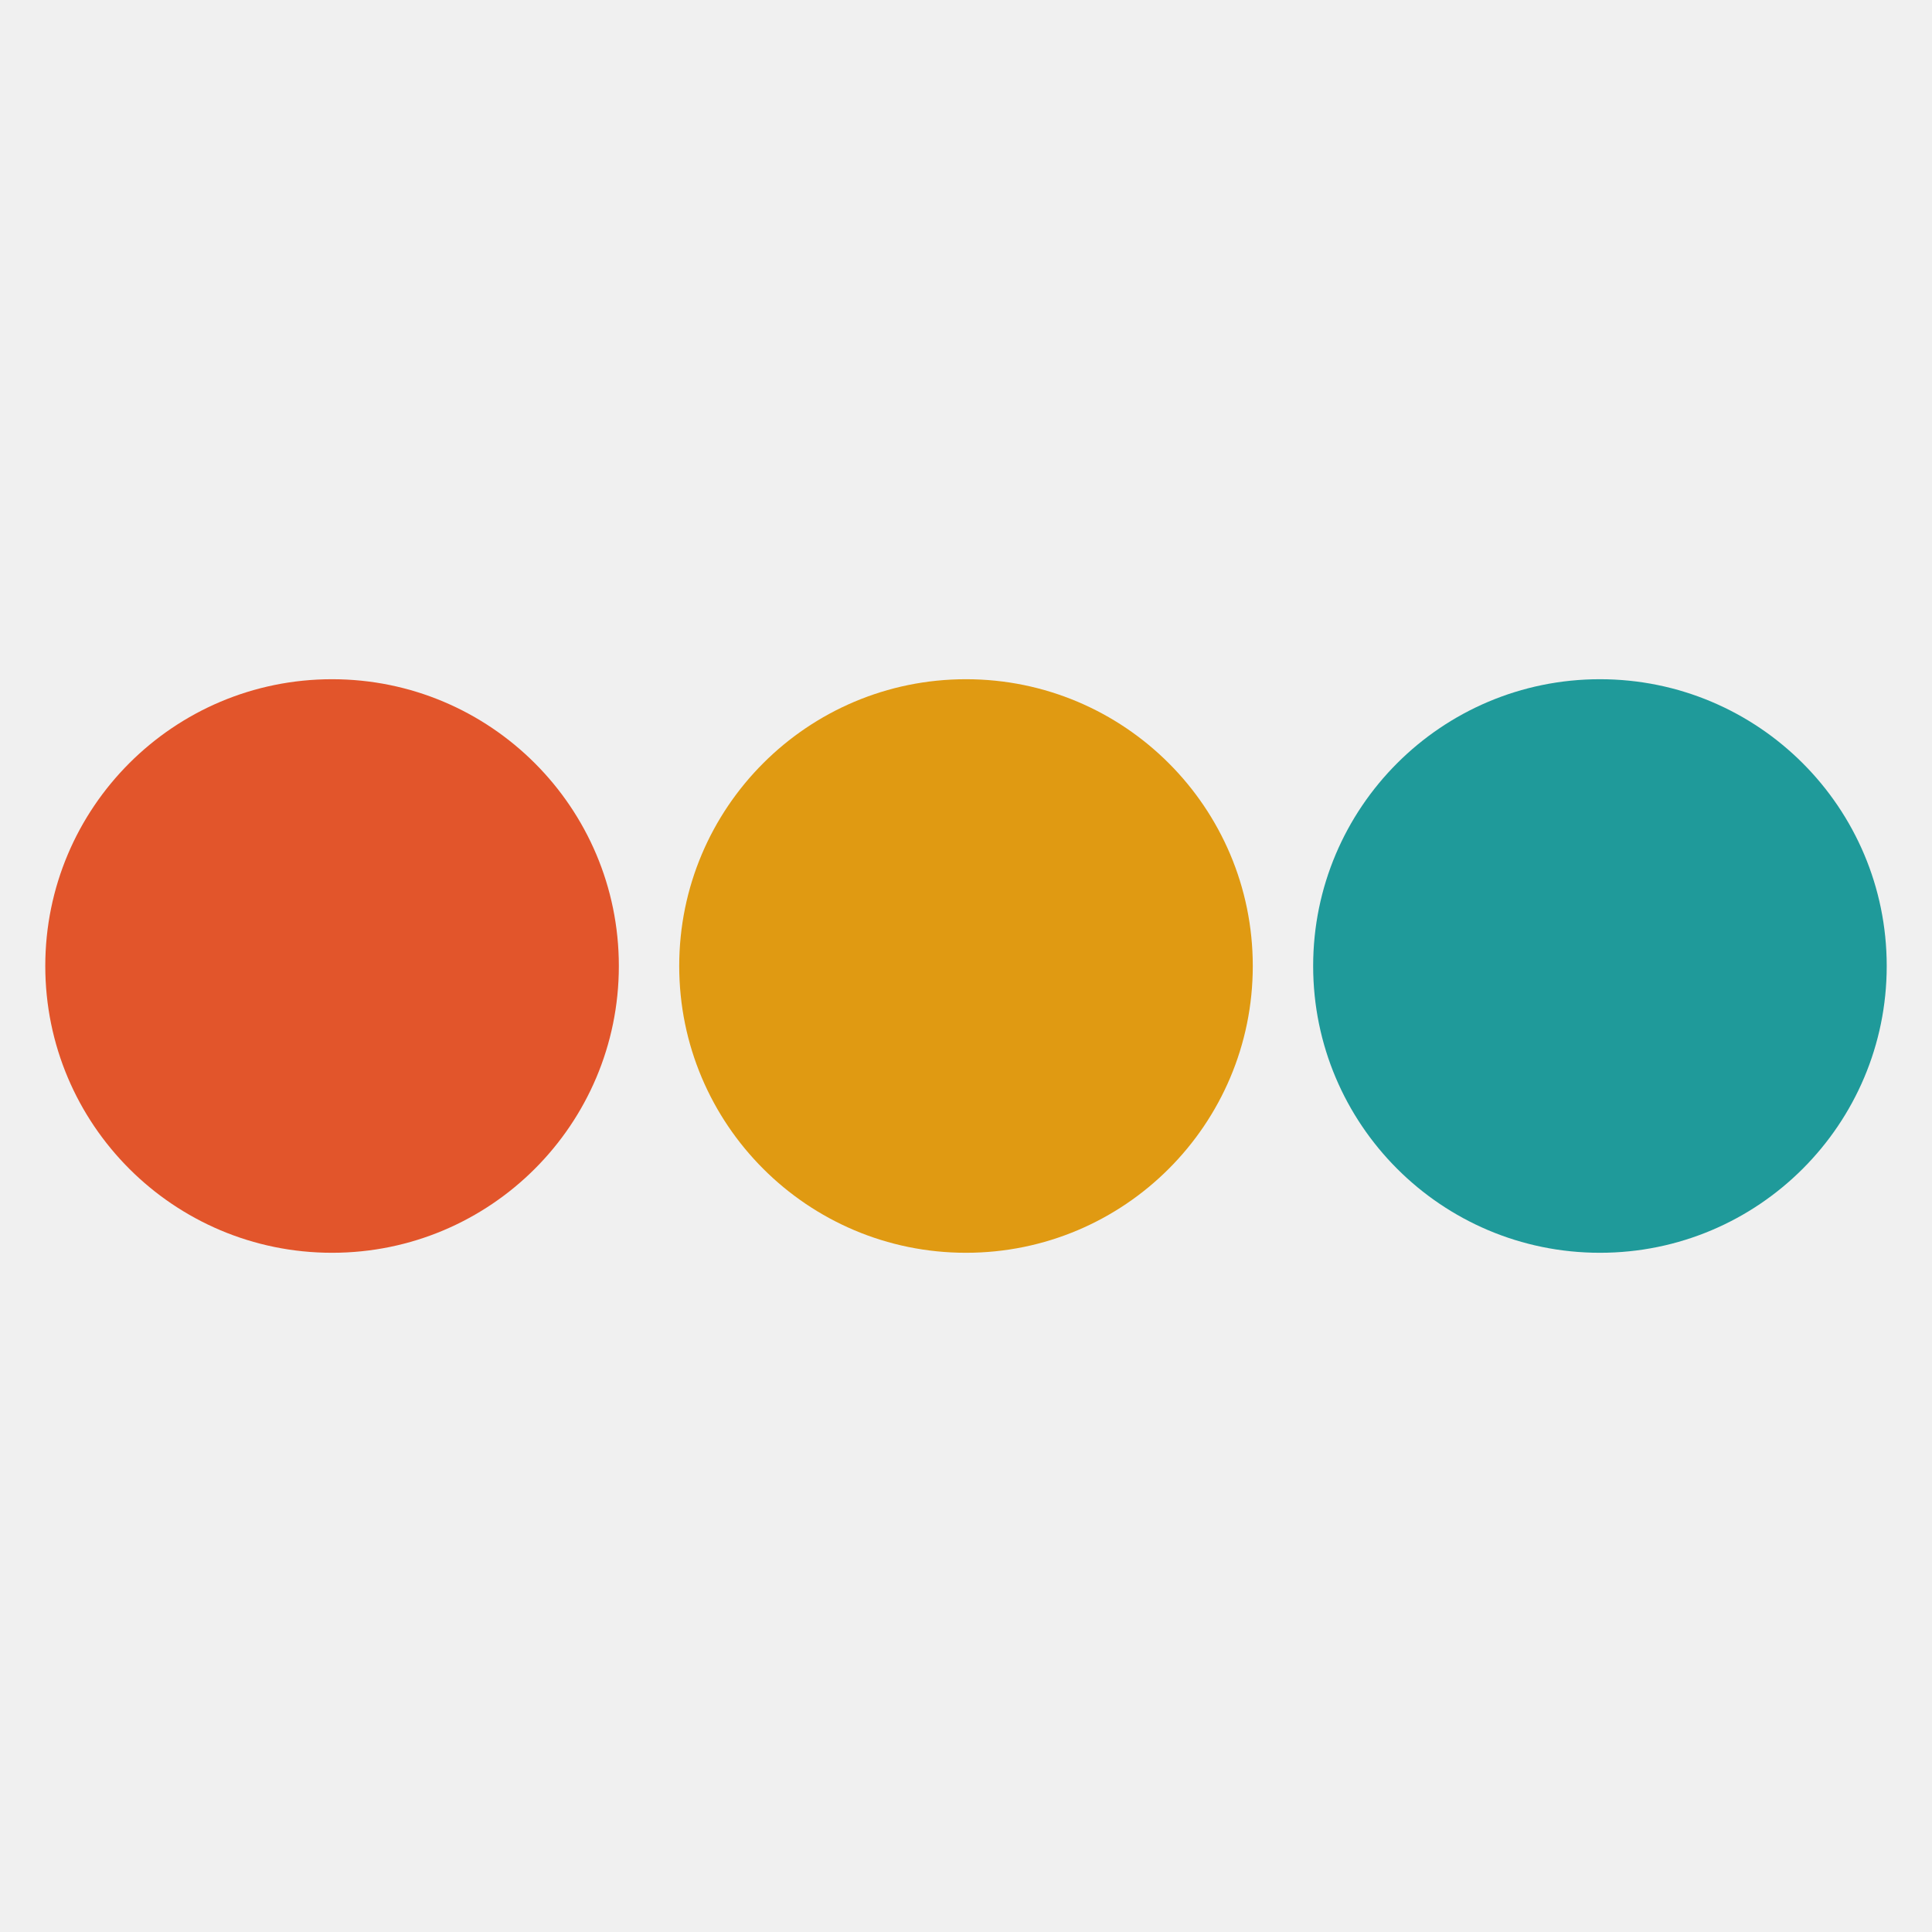
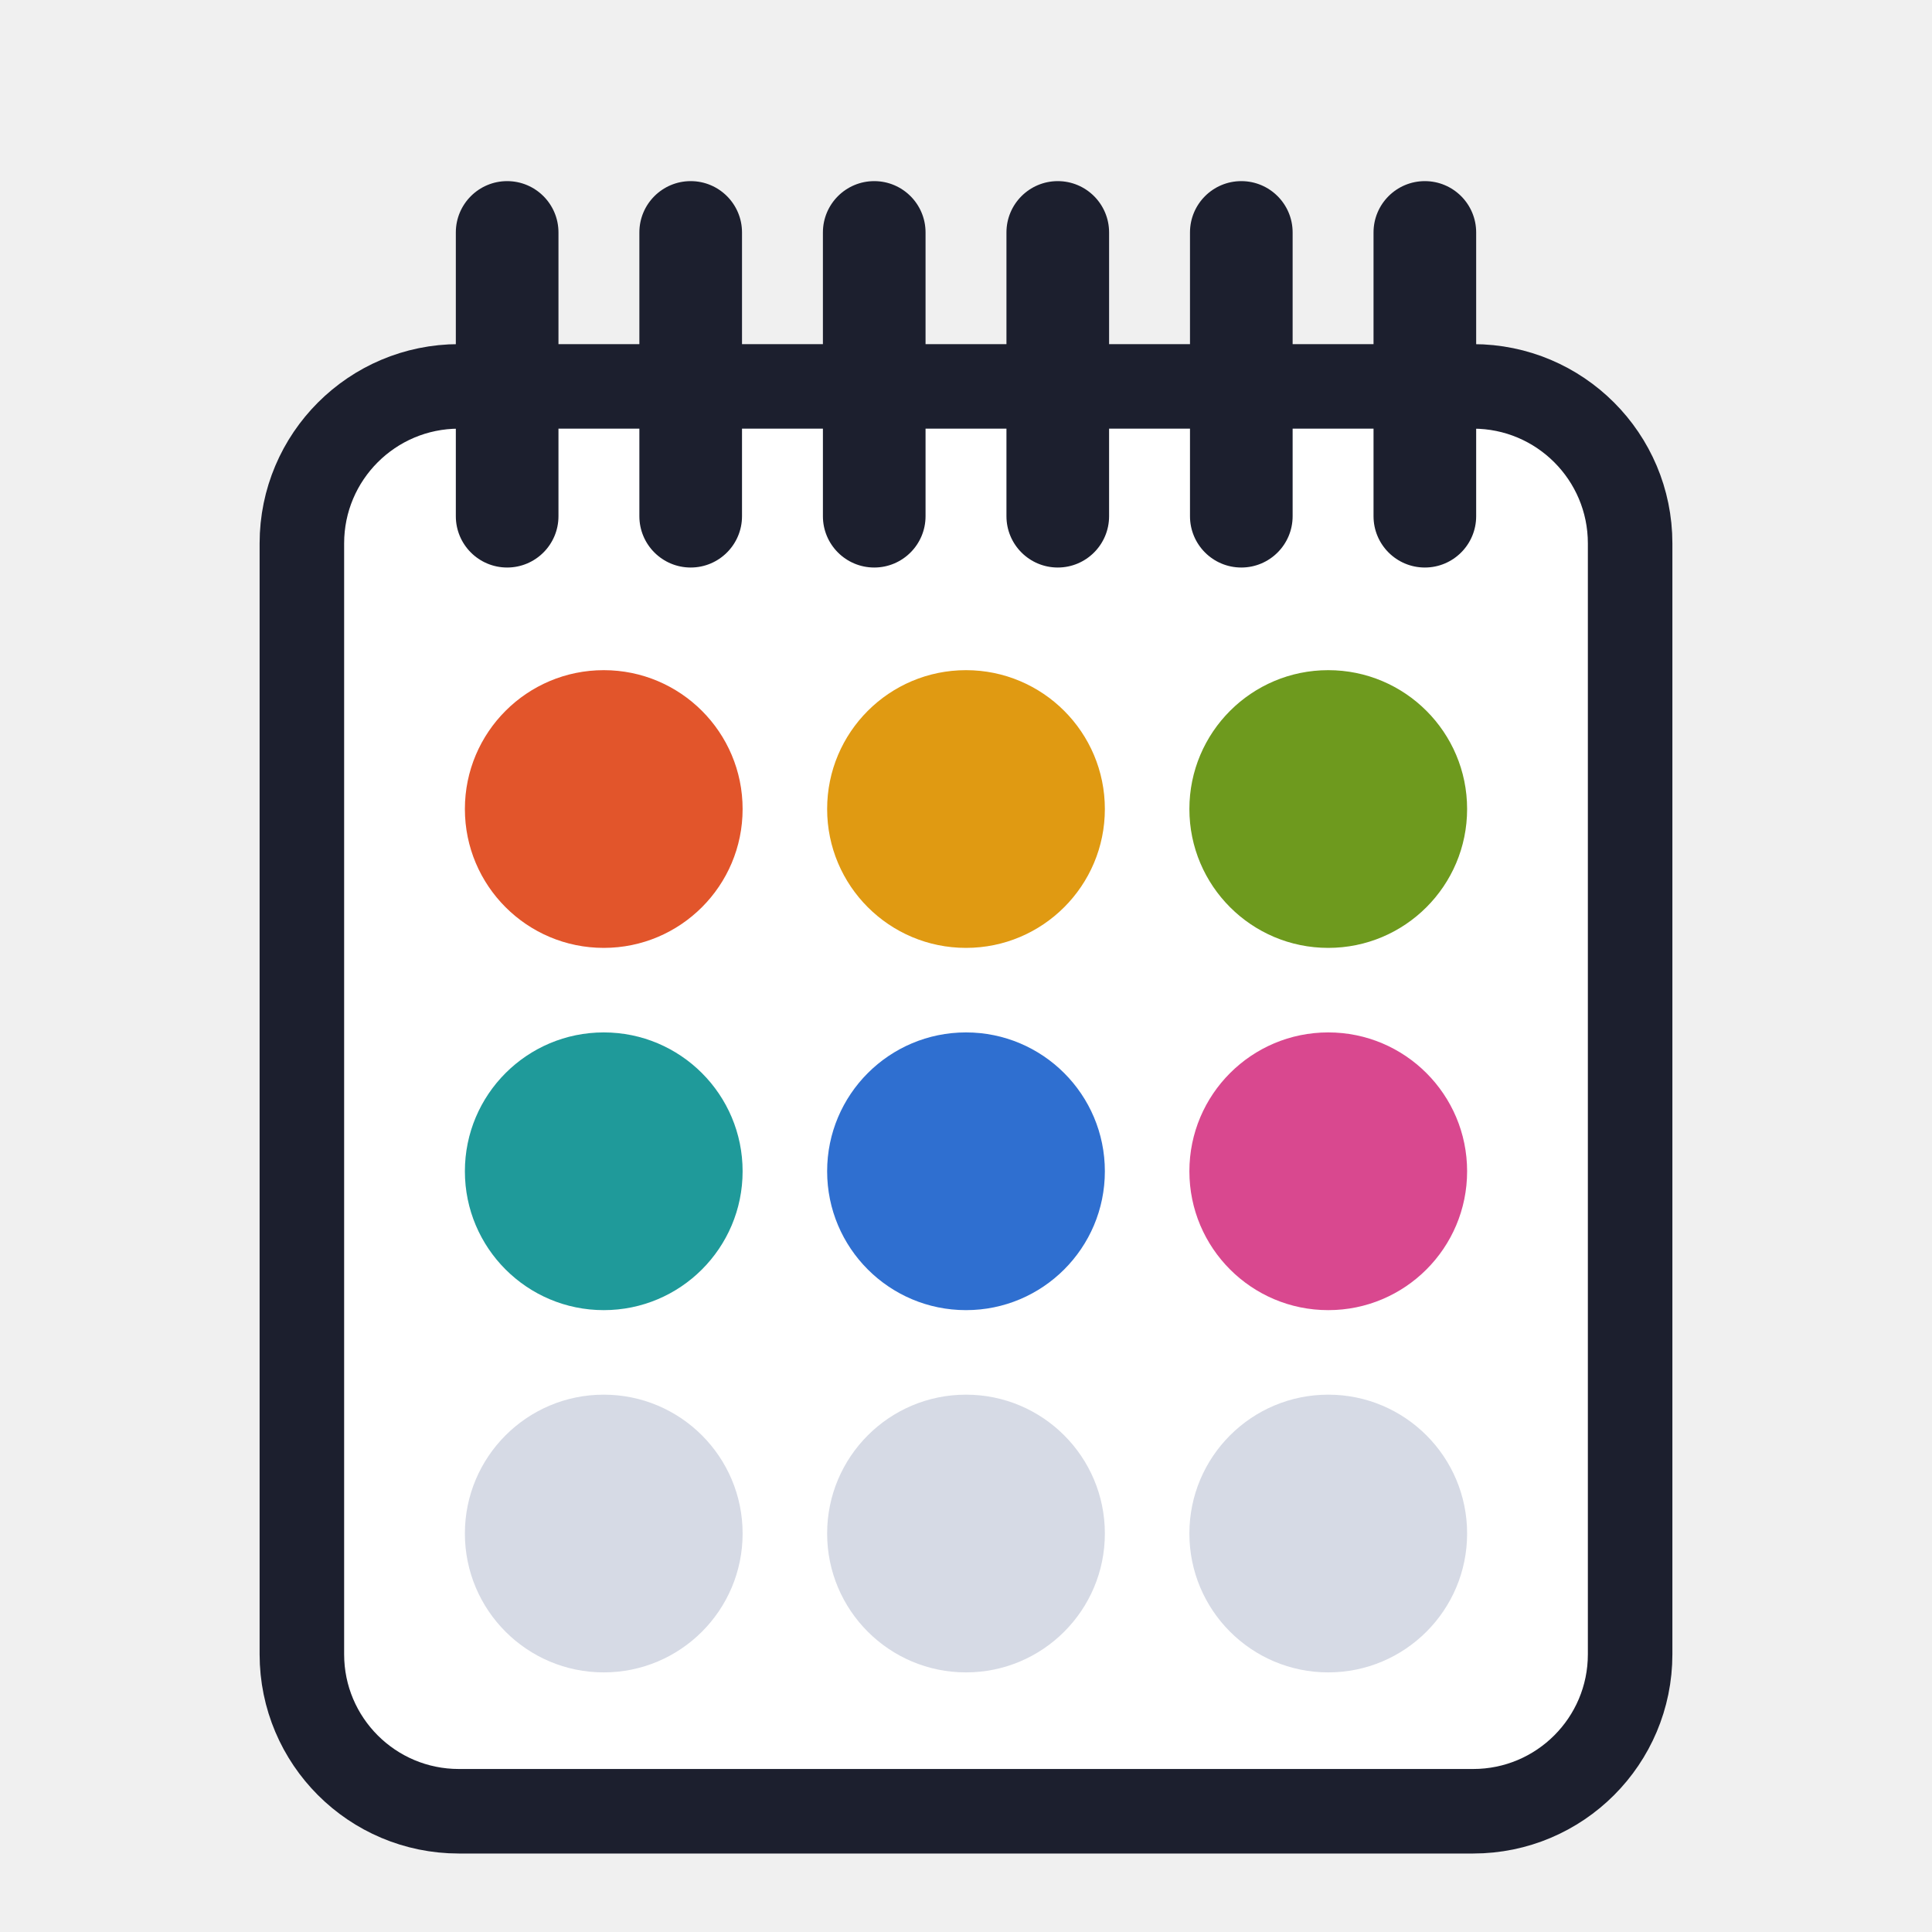
<svg xmlns="http://www.w3.org/2000/svg" viewBox="0 0 32 32">
-   <circle cx="5.5" cy="16" r="4.75" fill="#E2552B" />
-   <circle cx="16" cy="16" r="4.75" fill="#E09A12" />
-   <circle cx="26.5" cy="16" r="4.75" fill="#1F9A9A" />
+   <style>.page{fill:#FFFFFF;stroke:#1C1F2E;stroke-width:1.4}.coil{fill:#1C1F2E}.todo{fill:#D6DAE5}@media (prefers-color-scheme: dark){.page{stroke:#FFFFFF}.coil{fill:#C4C8D4}}</style>
+   <rect class="page" x="5" y="6.4" width="22" height="23.6" rx="2.6" />
+   <circle cx="10" cy="13.4" r="2.3" fill="#E2552B" />
+   <circle cx="16" cy="13.4" r="2.3" fill="#E09A12" />
+   <circle cx="22" cy="13.4" r="2.3" fill="#6E9A1E" />
+   <circle cx="10" cy="19.4" r="2.3" fill="#1F9A9A" />
+   <circle cx="16" cy="19.4" r="2.3" fill="#2F6FD0" />
+   <circle cx="22" cy="19.4" r="2.3" fill="#D9488F" />
+   <circle cx="10" cy="25.4" r="2.3" class="todo" />
+   <circle cx="16" cy="25.4" r="2.3" class="todo" />
+   <circle cx="22" cy="25.4" r="2.3" class="todo" />
+   <rect class="coil" x="7.55" y="3" width="1.7" height="6.4" rx="0.85" />
+   <rect class="coil" x="10.59" y="3" width="1.7" height="6.4" rx="0.85" />
+   <rect class="coil" x="13.63" y="3" width="1.7" height="6.4" rx="0.85" />
+   <rect class="coil" x="16.67" y="3" width="1.7" height="6.4" rx="0.85" />
+   <rect class="coil" x="19.71" y="3" width="1.7" height="6.4" rx="0.85" />
+   <rect class="coil" x="22.75" y="3" width="1.7" height="6.4" rx="0.85" />
</svg>
